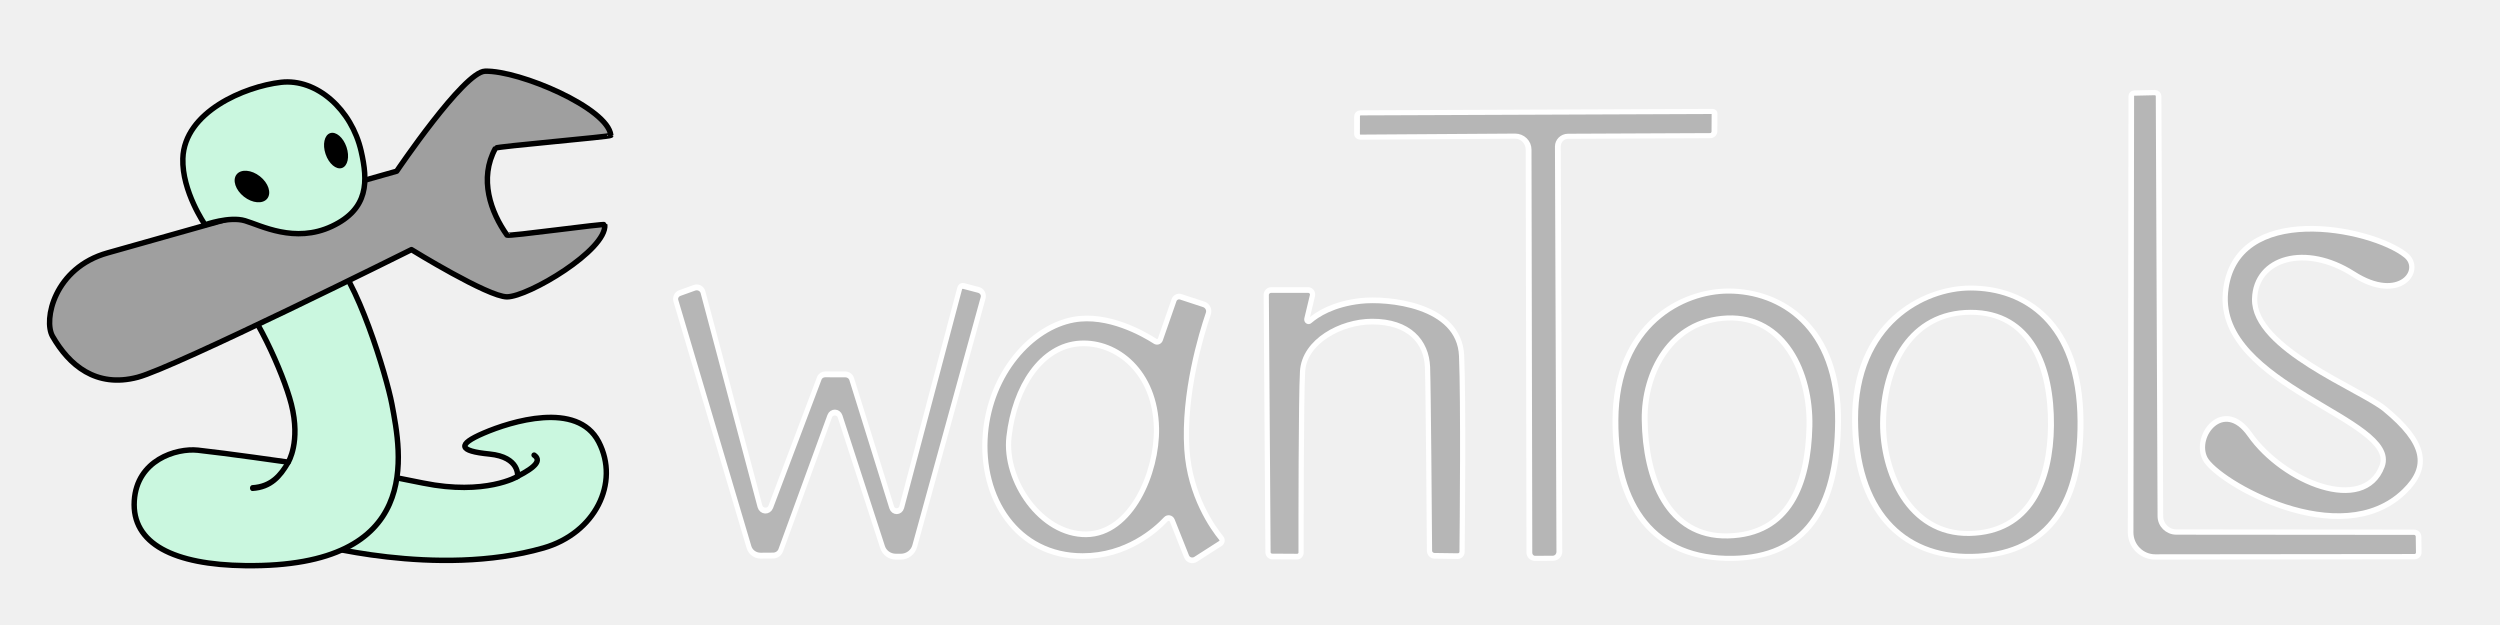
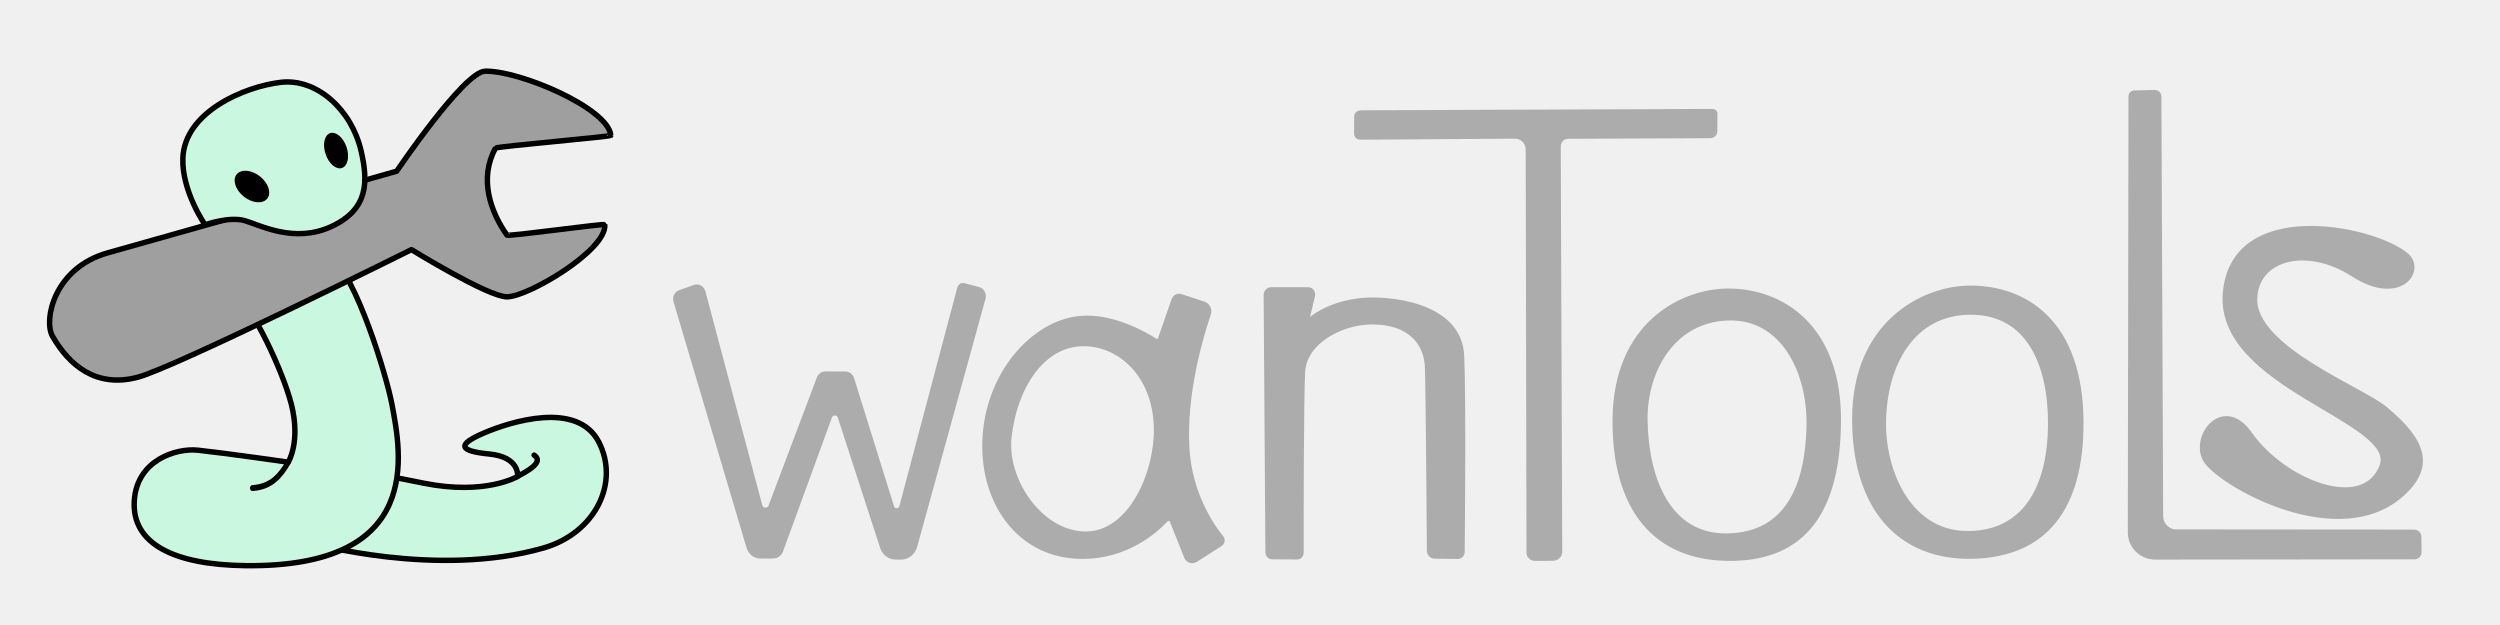
<svg xmlns="http://www.w3.org/2000/svg" width="100%" height="100%" viewBox="0 0 1789 447" version="1.1" xml:space="preserve" style="fill-rule:evenodd;clip-rule:evenodd;stroke-linecap:round;stroke-linejoin:round;stroke-miterlimit:1.5;">
  <g transform="matrix(1,0,0,1,-892,-2098.87)">
    <g id="アートボード3" transform="matrix(1.11232,0,0,0.699102,-100.884,699.29)">
      <rect x="892.624" y="2001.96" width="1607.75" height="638.46" style="fill:none;" />
      <g transform="matrix(0.852478,0,0,1.35635,102.044,-830.537)">
        <g transform="matrix(1,0,0,1,454.579,1407.78)">
          <path d="M733.583,1032.26C744.027,1035.89 767.854,1040.19 792.289,1045.14C839.243,1054.66 863.42,1040.13 863.42,1040.13C863.42,1040.13 865.387,1025.49 842.173,1023.2C818.959,1020.92 817.582,1016.12 837.853,1007.4C858.123,998.676 908.427,982.862 924.615,1013.98C940.803,1045.09 921.741,1082.95 883.005,1094.08C802.535,1117.2 707.444,1090.28 707.444,1090.28C707.444,1090.28 720.065,1027.56 733.583,1032.26Z" style="fill:rgb(202,247,223);stroke:black;stroke-width:4.12px;" />
        </g>
        <g transform="matrix(1,0,0,1,454.579,1407.78)">
          <path d="M648.711,900.73C663.52,911.117 686.632,961.696 692.664,985.553C699.909,1014.21 690.333,1029.33 690.333,1029.33C690.333,1029.33 642.78,1022.5 622.165,1020.3C605.827,1018.56 576.064,1027.72 574.149,1058.46C572.124,1090.97 604.158,1106.77 657.934,1107.43C793.619,1109.11 775.479,1022.5 768.568,985.55C764.617,964.432 741.605,888.357 721.575,873.031C710.763,864.758 637.433,892.821 648.711,900.73Z" style="fill:rgb(202,247,223);stroke:black;stroke-width:4.12px;" />
        </g>
        <g transform="matrix(0.577941,0,0,0.697089,741.914,1720.4)">
          <path d="M697.162,1028.59C687.071,1042.82 675.12,1054.92 650.573,1056.19" style="fill:none;stroke:black;stroke-width:6.44px;" />
        </g>
        <g transform="matrix(1,0,0,1,454.579,1407.78)">
          <path d="M862.976,1040.25C878.105,1032.61 881.154,1027.69 875.894,1024.02" style="fill:none;stroke:black;stroke-width:4.12px;" />
        </g>
        <g transform="matrix(1,0,0,1,454.579,1407.78)">
          <path d="M512.494,934.409C505.379,922.046 513.826,882.639 554.082,871.384C585.494,862.601 772.186,809.743 772.186,809.743C772.186,809.743 822.822,734.712 838.841,734.289C864.844,733.602 931.786,762.2 933.78,782.714C933.877,783.716 847.438,791.114 846.767,792.326C833.949,815.483 843.259,840.879 855.404,857.957C856.313,859.235 929.14,848.992 929.235,850.104C930.873,869.277 871.502,904.533 855.434,904.574C841.157,904.61 783.33,868.937 783.33,868.937C783.33,868.937 604.677,957.92 576.653,965.274C545.115,973.55 524.93,956.017 512.494,934.409Z" style="fill:rgb(159,159,159);stroke:black;stroke-width:4.12px;" />
        </g>
        <g transform="matrix(1,0,0,1,454.579,1407.78)">
          <path d="M723.262,851.337C751.281,838.176 750.487,817.042 745.37,794.644C738.228,763.383 711.945,739.538 684.809,742.666C657.611,745.801 611.89,764.909 610.809,800.174C610.047,825.016 627.575,850.209 627.575,850.209C627.575,850.209 645.864,843.627 657.693,847.121C669.521,850.615 695.242,864.498 723.262,851.337Z" style="fill:rgb(202,247,223);stroke:black;stroke-width:4.12px;" />
        </g>
        <g transform="matrix(0.713621,0.561618,-0.802385,1.01955,1299.34,1028.7)">
          <ellipse cx="660.149" cy="813.725" rx="16.216" ry="7.527" />
        </g>
        <g transform="matrix(0.275484,0.81069,-1.04833,0.356237,1852.19,1376.91)">
          <ellipse cx="660.149" cy="813.725" rx="16.216" ry="7.527" />
        </g>
      </g>
      <g transform="matrix(0.971051,0,0,1.54501,-22.3979,-1230.15)">
        <g transform="matrix(0.86337,0,0,1.0125,584.114,1350.45)">
-           <path d="M936.507,924.13C934.098,924.87 932.785,927.084 933.513,929.177C941.16,951.147 980.316,1063.65 989.6,1090.32C990.771,1093.68 994.409,1095.98 998.522,1095.95C1001.72,1095.93 1005.41,1095.91 1008.19,1095.89C1010.79,1095.87 1013.11,1094.48 1014,1092.4C1019.95,1078.5 1042.22,1026.49 1051.57,1004.66C1052.18,1003.23 1053.8,1002.28 1055.58,1002.31C1057.37,1002.34 1058.94,1003.33 1059.5,1004.78C1067.41,1025.55 1085.61,1073.28 1092.12,1090.36C1093.54,1094.07 1097.58,1096.59 1102.16,1096.61C1103.43,1096.62 1104.76,1096.62 1106.05,1096.63C1111.07,1096.66 1115.47,1093.81 1116.81,1089.69C1126.18,1060.66 1161.93,950.003 1169.28,927.258C1169.63,926.175 1169.45,925.017 1168.8,924.043C1168.14,923.069 1167.05,922.36 1165.78,922.073C1162.09,921.246 1157.17,920.142 1154.31,919.498C1153.01,919.206 1151.68,919.867 1151.33,920.974C1146.66,935.992 1117.06,1031.26 1106.78,1064.35C1106.33,1065.8 1104.8,1066.82 1103.04,1066.85C1101.28,1066.88 1099.71,1065.92 1099.18,1064.49C1091.03,1042.19 1073.11,993.172 1068.45,980.441C1067.78,978.614 1065.8,977.368 1063.56,977.362C1059.22,977.351 1052.16,977.333 1048.02,977.322C1046.03,977.317 1044.25,978.366 1043.55,979.953C1038.23,991.965 1016.16,1041.83 1006.31,1064.08C1005.64,1065.59 1003.91,1066.55 1002.03,1066.47C1000.14,1066.39 998.537,1065.28 998.051,1063.72C988.275,1032.39 960.854,944.485 954.335,923.587C953.974,922.43 953.061,921.456 951.818,920.9C950.574,920.345 949.115,920.259 947.794,920.665C944.321,921.731 939.788,923.123 936.507,924.13Z" style="fill:rgb(182,182,182);stroke:white;stroke-width:3.84px;" />
+           <path d="M936.507,924.13C934.098,924.87 932.785,927.084 933.513,929.177C941.16,951.147 980.316,1063.65 989.6,1090.32C990.771,1093.68 994.409,1095.98 998.522,1095.95C1001.72,1095.93 1005.41,1095.91 1008.19,1095.89C1010.79,1095.87 1013.11,1094.48 1014,1092.4C1019.95,1078.5 1042.22,1026.49 1051.57,1004.66C1052.18,1003.23 1053.8,1002.28 1055.58,1002.31C1057.37,1002.34 1058.94,1003.33 1059.5,1004.78C1067.41,1025.55 1085.61,1073.28 1092.12,1090.36C1093.54,1094.07 1097.58,1096.59 1102.16,1096.61C1103.43,1096.62 1104.76,1096.62 1106.05,1096.63C1111.07,1096.66 1115.47,1093.81 1116.81,1089.69C1126.18,1060.66 1161.93,950.003 1169.28,927.258C1169.63,926.175 1169.45,925.017 1168.8,924.043C1168.14,923.069 1167.05,922.36 1165.78,922.073C1162.09,921.246 1157.17,920.142 1154.31,919.498C1153.01,919.206 1151.68,919.867 1151.33,920.974C1146.66,935.992 1117.06,1031.26 1106.78,1064.35C1106.33,1065.8 1104.8,1066.82 1103.04,1066.85C1101.28,1066.88 1099.71,1065.92 1099.18,1064.49C1091.03,1042.19 1073.11,993.172 1068.45,980.441C1067.78,978.614 1065.8,977.368 1063.56,977.362C1059.22,977.351 1052.16,977.333 1048.02,977.322C1046.03,977.317 1044.25,978.366 1043.55,979.953C1038.23,991.965 1016.16,1041.83 1006.31,1064.08C1005.64,1065.59 1003.91,1066.55 1002.03,1066.47C1000.14,1066.39 998.537,1065.28 998.051,1063.72C988.275,1032.39 960.854,944.485 954.335,923.587C953.974,922.43 953.061,921.456 951.818,920.9C950.574,920.345 949.115,920.259 947.794,920.665C944.321,921.731 939.788,923.123 936.507,924.13Z" style="fill:rgb(172,172,172);stroke:rgb(172,172,172);stroke-width:3.84px;" />
        </g>
        <g transform="matrix(1.0266,0,0,1.11675,407.021,1229.6)">
-           <path d="M1172.55,1031.47C1176.18,1001.64 1193.62,977.299 1218.46,975.976C1242.12,974.716 1267.01,992.843 1267.73,1026.24C1268.3,1052.68 1251.37,1088.92 1222.44,1089.2C1193.16,1089.48 1169.41,1057.3 1172.55,1031.47ZM1283.45,948.311C1281.65,947.768 1279.7,948.652 1279.08,950.299C1276.93,955.973 1272.26,968.277 1270.25,973.601C1270.02,974.207 1269.49,974.681 1268.83,974.886C1268.17,975.091 1267.44,975.003 1266.86,974.649C1259.49,970.29 1236.43,958.137 1214.37,961.84C1186.85,966.459 1160.62,993.881 1157.34,1029.38C1153.78,1067.94 1177.95,1102.13 1220.09,1102.12C1248.51,1102.11 1267.15,1086.78 1273.75,1080.32C1274.33,1079.73 1275.19,1079.46 1276.04,1079.6C1276.89,1079.74 1277.6,1080.28 1277.92,1081.01C1280.26,1086.39 1284.7,1096.64 1287.17,1102.35C1287.61,1103.36 1288.51,1104.14 1289.63,1104.47C1290.76,1104.8 1291.98,1104.65 1292.98,1104.07C1297.67,1101.3 1305.27,1096.83 1309.02,1094.62C1309.59,1094.29 1309.97,1093.74 1310.06,1093.12C1310.15,1092.5 1309.95,1091.88 1309.5,1091.41C1304.29,1085.56 1289.28,1066.39 1287.36,1038.73C1285.05,1005.48 1296.77,970.245 1301.19,958.342C1301.62,957.243 1301.55,956.029 1300.99,954.979C1300.43,953.929 1299.43,953.131 1298.23,952.767C1293.84,951.437 1287.33,949.477 1283.45,948.311Z" style="fill:rgb(182,182,182);stroke:white;stroke-width:3.37px;" />
+           <path d="M1172.55,1031.47C1176.18,1001.64 1193.62,977.299 1218.46,975.976C1242.12,974.716 1267.01,992.843 1267.73,1026.24C1268.3,1052.68 1251.37,1088.92 1222.44,1089.2C1193.16,1089.48 1169.41,1057.3 1172.55,1031.47ZM1283.45,948.311C1281.65,947.768 1279.7,948.652 1279.08,950.299C1276.93,955.973 1272.26,968.277 1270.25,973.601C1270.02,974.207 1269.49,974.681 1268.83,974.886C1268.17,975.091 1267.44,975.003 1266.86,974.649C1259.49,970.29 1236.43,958.137 1214.37,961.84C1186.85,966.459 1160.62,993.881 1157.34,1029.38C1153.78,1067.94 1177.95,1102.13 1220.09,1102.12C1248.51,1102.11 1267.15,1086.78 1273.75,1080.32C1274.33,1079.73 1275.19,1079.46 1276.04,1079.6C1276.89,1079.74 1277.6,1080.28 1277.92,1081.01C1280.26,1086.39 1284.7,1096.64 1287.17,1102.35C1287.61,1103.36 1288.51,1104.14 1289.63,1104.47C1290.76,1104.8 1291.98,1104.65 1292.98,1104.07C1297.67,1101.3 1305.27,1096.83 1309.02,1094.62C1309.59,1094.29 1309.97,1093.74 1310.06,1093.12C1310.15,1092.5 1309.95,1091.88 1309.5,1091.41C1304.29,1085.56 1289.28,1066.39 1287.36,1038.73C1285.05,1005.48 1296.77,970.245 1301.19,958.342C1301.62,957.243 1301.55,956.029 1300.99,954.979C1300.43,953.929 1299.43,953.131 1298.23,952.767C1293.84,951.437 1287.33,949.477 1283.45,948.311Z" style="fill:rgb(172,172,172);stroke:rgb(172,172,172);stroke-width:3.37px;" />
        </g>
        <g transform="matrix(1.0266,0,0,1.11675,430.026,1226.85)">
-           <path d="M1319.37,946.74C1318.52,946.74 1317.71,947.052 1317.11,947.606C1316.51,948.161 1316.18,948.911 1316.18,949.692C1316.33,969.592 1317.17,1083.97 1317.31,1102.31C1317.32,1103.69 1318.53,1104.8 1320.02,1104.81C1324.16,1104.83 1332.02,1104.87 1336.08,1104.9C1336.77,1104.9 1337.42,1104.65 1337.9,1104.21C1338.38,1103.77 1338.66,1103.17 1338.66,1102.54C1338.64,1087.91 1338.63,1009.92 1339.62,994.973C1340.79,977.301 1364.18,965.535 1384.4,965.47C1408.5,965.393 1419.63,977.606 1420.25,992.484C1420.77,1005.02 1421.4,1084.85 1421.53,1101.38C1421.54,1103.05 1423,1104.4 1424.81,1104.42C1428.91,1104.47 1435.87,1104.56 1439.73,1104.61C1440.47,1104.61 1441.18,1104.35 1441.71,1103.88C1442.24,1103.4 1442.55,1102.75 1442.55,1102.07C1442.72,1087.34 1443.48,1013.22 1442.25,985.827C1440.88,955.057 1393.92,951.486 1377.12,953.207C1359.16,955.047 1348.93,961.278 1344.34,964.934C1343.98,965.286 1343.41,965.372 1342.95,965.143C1342.48,964.915 1342.25,964.429 1342.37,963.96C1343.38,960.006 1345,953.821 1345.99,950.035C1346.2,949.237 1346,948.394 1345.45,947.749C1344.9,947.104 1344.05,946.728 1343.16,946.728C1337.09,946.731 1325.11,946.737 1319.37,946.74Z" style="fill:rgb(182,182,182);stroke:white;stroke-width:3.37px;" />
+           <path d="M1319.37,946.74C1318.52,946.74 1317.71,947.052 1317.11,947.606C1316.51,948.161 1316.18,948.911 1316.18,949.692C1316.33,969.592 1317.17,1083.97 1317.31,1102.31C1317.32,1103.69 1318.53,1104.8 1320.02,1104.81C1324.16,1104.83 1332.02,1104.87 1336.08,1104.9C1336.77,1104.9 1337.42,1104.65 1337.9,1104.21C1338.38,1103.77 1338.66,1103.17 1338.66,1102.54C1338.64,1087.91 1338.63,1009.92 1339.62,994.973C1340.79,977.301 1364.18,965.535 1384.4,965.47C1408.5,965.393 1419.63,977.606 1420.25,992.484C1420.77,1005.02 1421.4,1084.85 1421.53,1101.38C1421.54,1103.05 1423,1104.4 1424.81,1104.42C1428.91,1104.47 1435.87,1104.56 1439.73,1104.61C1440.47,1104.61 1441.18,1104.35 1441.71,1103.88C1442.24,1103.4 1442.55,1102.75 1442.55,1102.07C1442.72,1087.34 1443.48,1013.22 1442.25,985.827C1440.88,955.057 1393.92,951.486 1377.12,953.207C1359.16,955.047 1348.93,961.278 1344.34,964.934C1343.98,965.286 1343.41,965.372 1342.95,965.143C1342.48,964.915 1342.25,964.429 1342.37,963.96C1343.38,960.006 1345,953.821 1345.99,950.035C1346.2,949.237 1346,948.394 1345.45,947.749C1344.9,947.104 1344.05,946.728 1343.16,946.728C1337.09,946.731 1325.11,946.737 1319.37,946.74Z" style="fill:rgb(172,172,172);stroke:rgb(172,172,172);stroke-width:3.37px;" />
        </g>
        <g transform="matrix(1,0,0,0.878083,504.238,1498.4)">
-           <path d="M1339.42,761.133C1338.16,761.139 1337.14,762.305 1337.14,763.744C1337.13,767.295 1337.12,773.611 1337.11,777.066C1337.11,777.706 1337.33,778.32 1337.73,778.771C1338.13,779.223 1338.67,779.474 1339.23,779.47C1351.89,779.374 1417.57,778.878 1441.79,778.695C1444.17,778.677 1446.45,779.739 1448.14,781.645C1449.83,783.551 1450.78,786.145 1450.79,788.853C1450.87,839.175 1451.26,1059.44 1451.31,1093C1451.32,1094.13 1451.71,1095.22 1452.42,1096.02C1453.13,1096.83 1454.09,1097.27 1455.09,1097.27C1458.45,1097.25 1463.36,1097.22 1466.87,1097.2C1469.25,1097.19 1471.17,1094.99 1471.16,1092.28C1471.05,1056.13 1470.32,831.166 1470.17,786.538C1470.16,782.29 1473.17,778.832 1476.9,778.813C1497.24,778.709 1557.39,778.4 1571.09,778.33C1572.64,778.322 1573.9,776.892 1573.91,775.125C1573.93,771.149 1573.97,764.52 1573.98,761.568C1573.98,761.173 1573.85,760.793 1573.6,760.513C1573.36,760.233 1573.02,760.077 1572.67,760.078C1554.91,760.159 1362.61,761.028 1339.42,761.133Z" style="fill:rgb(182,182,182);stroke:white;stroke-width:3.84px;" />
+           <path d="M1339.42,761.133C1338.16,761.139 1337.14,762.305 1337.14,763.744C1337.13,767.295 1337.12,773.611 1337.11,777.066C1337.11,777.706 1337.33,778.32 1337.73,778.771C1338.13,779.223 1338.67,779.474 1339.23,779.47C1351.89,779.374 1417.57,778.878 1441.79,778.695C1444.17,778.677 1446.45,779.739 1448.14,781.645C1449.83,783.551 1450.78,786.145 1450.79,788.853C1450.87,839.175 1451.26,1059.44 1451.31,1093C1451.32,1094.13 1451.71,1095.22 1452.42,1096.02C1453.13,1096.83 1454.09,1097.27 1455.09,1097.27C1458.45,1097.25 1463.36,1097.22 1466.87,1097.2C1469.25,1097.19 1471.17,1094.99 1471.16,1092.28C1471.05,1056.13 1470.32,831.166 1470.17,786.538C1470.16,782.29 1473.17,778.832 1476.9,778.813C1497.24,778.709 1557.39,778.4 1571.09,778.33C1572.64,778.322 1573.9,776.892 1573.91,775.125C1573.93,771.149 1573.97,764.52 1573.98,761.568C1573.98,761.173 1573.85,760.793 1573.6,760.513C1573.36,760.233 1573.02,760.077 1572.67,760.078C1554.91,760.159 1362.61,761.028 1339.42,761.133Z" style="fill:rgb(172,172,172);stroke:rgb(172,172,172);stroke-width:3.84px;" />
        </g>
        <g transform="matrix(1.20439,0,0,1.03853,209.592,1318.46)">
-           <path d="M1497,1012.96C1496.82,1067.79 1518.1,1101.9 1561.65,1101.01C1600.88,1100.21 1619.09,1070.16 1619.46,1013.67C1619.85,953.082 1588.05,930.469 1559.1,930.484C1533.95,930.498 1497.2,951.639 1497,1012.96ZM1513.07,1012.46C1513.48,1050.7 1526.03,1087.58 1558.87,1086.7C1592.37,1085.8 1603,1053.99 1603.72,1016.72C1604.38,982.346 1589.57,946.158 1558.45,947.684C1527.4,949.208 1512.75,982.471 1513.07,1012.46Z" style="fill:rgb(182,182,182);stroke:white;stroke-width:3.22px;" />
+           <path d="M1497,1012.96C1496.82,1067.79 1518.1,1101.9 1561.65,1101.01C1600.88,1100.21 1619.09,1070.16 1619.46,1013.67C1619.85,953.082 1588.05,930.469 1559.1,930.484C1533.95,930.498 1497.2,951.639 1497,1012.96ZM1513.07,1012.46C1513.48,1050.7 1526.03,1087.58 1558.87,1086.7C1592.37,1085.8 1603,1053.99 1603.72,1016.72C1604.38,982.346 1589.57,946.158 1558.45,947.684C1527.4,949.208 1512.75,982.471 1513.07,1012.46Z" style="fill:rgb(172,172,172);stroke:rgb(172,172,172);stroke-width:3.22px;" />
        </g>
        <g transform="matrix(1.24588,0,0,1.03254,303.035,1323.73)">
-           <path d="M1499.58,1013.22C1499.7,1070.46 1523.89,1101.86 1561.65,1101.01C1599.78,1100.15 1619.79,1070.8 1619.46,1014.32C1619.09,950.756 1589.85,928.832 1560.9,928.847C1535.74,928.86 1499.45,951.901 1499.58,1013.22ZM1514.46,1015.45C1514.29,1047.28 1528.3,1087.07 1560.39,1086.33C1592.14,1085.59 1603.48,1053.46 1603.75,1017C1604.03,979.324 1592.97,944.341 1561,944.408C1529.55,944.474 1514.68,978.149 1514.46,1015.45Z" style="fill:rgb(182,182,182);stroke:white;stroke-width:3.16px;" />
+           <path d="M1499.58,1013.22C1499.7,1070.46 1523.89,1101.86 1561.65,1101.01C1599.78,1100.15 1619.79,1070.8 1619.46,1014.32C1619.09,950.756 1589.85,928.832 1560.9,928.847C1535.74,928.86 1499.45,951.901 1499.58,1013.22ZM1514.46,1015.45C1514.29,1047.28 1528.3,1087.07 1560.39,1086.33C1592.14,1085.59 1603.48,1053.46 1603.75,1017C1604.03,979.324 1592.97,944.341 1561,944.408C1529.55,944.474 1514.68,978.149 1514.46,1015.45Z" style="fill:rgb(172,172,172);stroke:rgb(172,172,172);stroke-width:3.16px;" />
        </g>
        <g transform="matrix(1,0,0,0.941312,591.67,1424.52)">
-           <path d="M1764.63,774.567C1763.53,774.594 1762.65,775.549 1762.65,776.719C1762.62,800.545 1762.3,1019.98 1762.21,1083.77C1762.2,1088.36 1763.91,1092.76 1766.97,1096C1770.02,1099.25 1774.16,1101.07 1778.48,1101.06C1820.62,1101.01 1931.21,1100.88 1950.31,1100.86C1951.06,1100.86 1951.78,1100.54 1952.3,1099.97C1952.83,1099.41 1953.12,1098.64 1953.11,1097.85C1953.07,1094.74 1953.01,1089.92 1952.97,1086.78C1952.94,1085.06 1951.63,1083.68 1950.01,1083.67C1931.15,1083.66 1826.26,1083.56 1792.46,1083.53C1786.65,1083.52 1781.94,1078.54 1781.92,1072.37C1781.71,1020.39 1780.84,803.295 1780.74,776.82C1780.73,776.122 1780.47,775.455 1780,774.968C1779.52,774.481 1778.89,774.216 1778.23,774.233C1774.61,774.322 1767.95,774.486 1764.63,774.567Z" style="fill:rgb(182,182,182);stroke:white;stroke-width:3.72px;" />
+           <path d="M1764.63,774.567C1763.53,774.594 1762.65,775.549 1762.65,776.719C1762.62,800.545 1762.3,1019.98 1762.21,1083.77C1762.2,1088.36 1763.91,1092.76 1766.97,1096C1770.02,1099.25 1774.16,1101.07 1778.48,1101.06C1820.62,1101.01 1931.21,1100.88 1950.31,1100.86C1951.06,1100.86 1951.78,1100.54 1952.3,1099.97C1952.83,1099.41 1953.12,1098.64 1953.11,1097.85C1953.07,1094.74 1953.01,1089.92 1952.97,1086.78C1952.94,1085.06 1951.63,1083.68 1950.01,1083.67C1931.15,1083.66 1826.26,1083.56 1792.46,1083.53C1786.65,1083.52 1781.94,1078.54 1781.92,1072.37C1781.71,1020.39 1780.84,803.295 1780.74,776.82C1780.73,776.122 1780.47,775.455 1780,774.968C1779.52,774.481 1778.89,774.216 1778.23,774.233C1774.61,774.322 1767.95,774.486 1764.63,774.567Z" style="fill:rgb(172,172,172);stroke:rgb(172,172,172);stroke-width:3.72px;" />
        </g>
        <g transform="matrix(1.13557,0,0,1.22299,350.894,1118.94)">
-           <path d="M1924.35,933.826C1904.32,918.914 1824.14,904.014 1819.19,954.06C1814.17,1004.84 1920.71,1022.72 1910.59,1048.12C1900.13,1074.37 1853.09,1057 1833.32,1030.88C1818.2,1010.92 1800.41,1031.55 1807.3,1044.1C1814.19,1056.64 1886.36,1095.5 1923.62,1061.79C1938.4,1048.43 1936.01,1035.44 1912.22,1017.22C1898.22,1006.5 1835.5,984.511 1836.21,957.532C1836.79,935.327 1865.93,927.485 1893.86,944.101C1920.95,960.212 1935.04,941.776 1924.35,933.826Z" style="fill:rgb(182,182,182);stroke:white;stroke-width:3.07px;" />
+           <path d="M1924.35,933.826C1904.32,918.914 1824.14,904.014 1819.19,954.06C1814.17,1004.84 1920.71,1022.72 1910.59,1048.12C1900.13,1074.37 1853.09,1057 1833.32,1030.88C1818.2,1010.92 1800.41,1031.55 1807.3,1044.1C1814.19,1056.64 1886.36,1095.5 1923.62,1061.79C1938.4,1048.43 1936.01,1035.44 1912.22,1017.22C1898.22,1006.5 1835.5,984.511 1836.21,957.532C1836.79,935.327 1865.93,927.485 1893.86,944.101C1920.95,960.212 1935.04,941.776 1924.35,933.826Z" style="fill:rgb(172,172,172);stroke:rgb(172,172,172);stroke-width:3.07px;" />
        </g>
      </g>
    </g>
  </g>
</svg>
